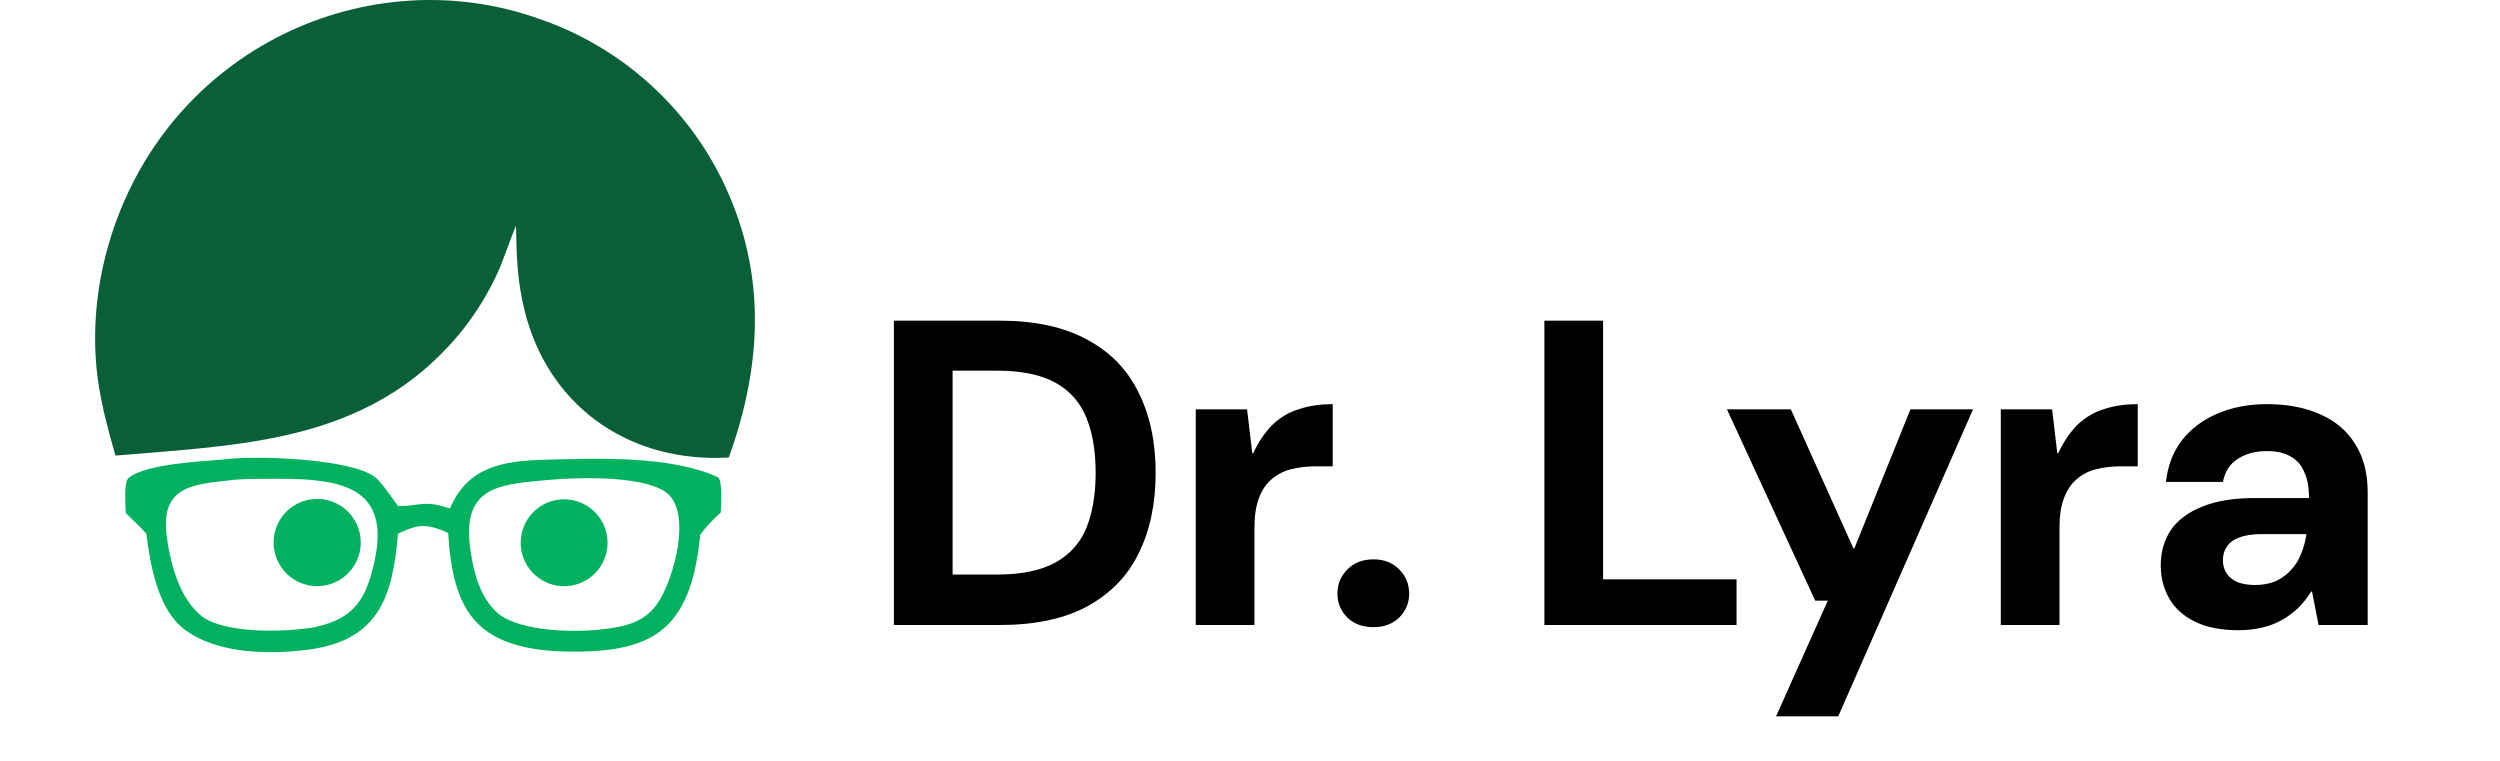
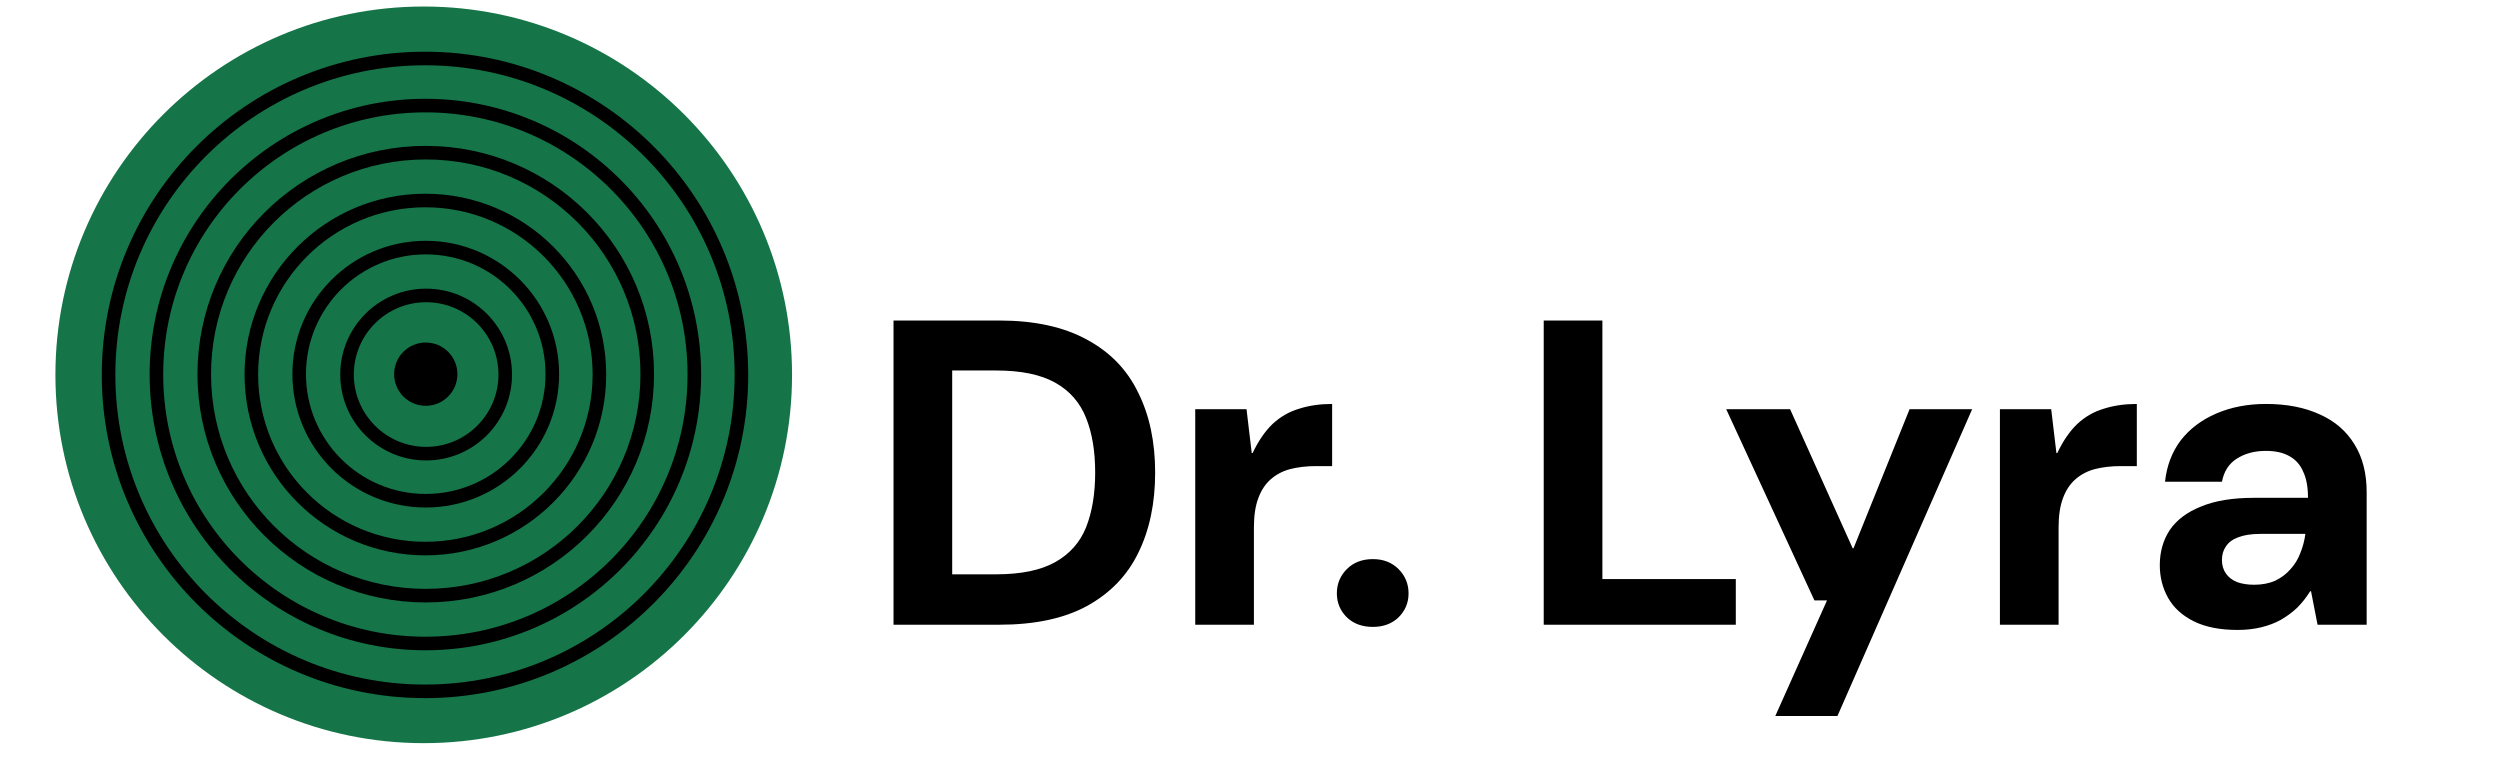
- <svg xmlns="http://www.w3.org/2000/svg" width="184" height="56" viewBox="0 0 184 56" fill="none">
-   <path d="M65.792 46V23.6H73.568C76.171 23.6 78.325 24.069 80.032 25.008C81.739 25.925 82.997 27.227 83.808 28.912C84.64 30.576 85.056 32.539 85.056 34.8C85.056 37.061 84.64 39.035 83.808 40.72C82.997 42.384 81.739 43.685 80.032 44.624C78.347 45.541 76.192 46 73.568 46H65.792ZM70.112 42.288H73.344C75.179 42.288 76.629 41.989 77.696 41.392C78.763 40.795 79.52 39.941 79.968 38.832C80.416 37.701 80.64 36.357 80.64 34.8C80.64 33.221 80.416 31.877 79.968 30.768C79.52 29.637 78.763 28.773 77.696 28.176C76.629 27.579 75.179 27.28 73.344 27.28H70.112V42.288ZM88.008 46V30.128H91.784L92.168 33.36H92.232C92.658 32.464 93.149 31.749 93.704 31.216C94.28 30.683 94.93 30.309 95.656 30.096C96.381 29.861 97.192 29.744 98.088 29.744V34.32H96.904C96.2 34.32 95.56 34.395 94.984 34.544C94.429 34.693 93.949 34.949 93.544 35.312C93.16 35.653 92.861 36.112 92.648 36.688C92.434 37.264 92.328 37.979 92.328 38.832V46H88.008ZM101.091 46.16C100.301 46.16 99.661 45.925 99.171 45.456C98.68 44.965 98.435 44.379 98.435 43.696C98.435 42.992 98.68 42.395 99.171 41.904C99.661 41.413 100.301 41.168 101.091 41.168C101.859 41.168 102.488 41.413 102.979 41.904C103.469 42.395 103.715 42.992 103.715 43.696C103.715 44.379 103.469 44.965 102.979 45.456C102.488 45.925 101.859 46.16 101.091 46.16ZM113.667 46V23.6H117.987V42.64H127.811V46H113.667ZM130.719 52.72L134.527 44.208H133.599L127.103 30.128H131.807L136.415 40.368H136.479L140.607 30.128H145.215L135.295 52.72H130.719ZM147.258 46V30.128H151.034L151.418 33.36H151.482C151.908 32.464 152.399 31.749 152.954 31.216C153.53 30.683 154.18 30.309 154.906 30.096C155.631 29.861 156.442 29.744 157.338 29.744V34.32H156.154C155.45 34.32 154.81 34.395 154.234 34.544C153.679 34.693 153.199 34.949 152.794 35.312C152.41 35.653 152.111 36.112 151.898 36.688C151.684 37.264 151.578 37.979 151.578 38.832V46H147.258ZM164.758 46.384C163.457 46.384 162.379 46.171 161.526 45.744C160.673 45.317 160.043 44.741 159.638 44.016C159.233 43.291 159.03 42.491 159.03 41.616C159.03 40.635 159.275 39.771 159.766 39.024C160.278 38.277 161.046 37.701 162.07 37.296C163.094 36.869 164.385 36.656 165.942 36.656H169.942C169.942 35.867 169.825 35.227 169.59 34.736C169.377 34.224 169.035 33.84 168.566 33.584C168.118 33.328 167.542 33.2 166.838 33.2C166.006 33.2 165.291 33.392 164.694 33.776C164.118 34.139 163.755 34.704 163.606 35.472H159.414C159.542 34.299 159.926 33.285 160.566 32.432C161.227 31.579 162.102 30.917 163.19 30.448C164.278 29.979 165.494 29.744 166.838 29.744C168.374 29.744 169.697 30 170.806 30.512C171.915 31.003 172.769 31.739 173.366 32.72C173.963 33.68 174.262 34.853 174.262 36.24V46H170.646L170.166 43.536H170.102C169.825 43.984 169.505 44.389 169.142 44.752C168.779 45.093 168.374 45.392 167.926 45.648C167.499 45.883 167.019 46.064 166.486 46.192C165.953 46.32 165.377 46.384 164.758 46.384ZM165.974 43.056C166.55 43.056 167.062 42.96 167.51 42.768C167.958 42.555 168.331 42.277 168.63 41.936C168.95 41.595 169.195 41.2 169.366 40.752C169.558 40.283 169.686 39.803 169.75 39.312H166.422C165.761 39.312 165.217 39.397 164.79 39.568C164.385 39.717 164.086 39.941 163.894 40.24C163.702 40.517 163.606 40.848 163.606 41.232C163.606 41.616 163.702 41.947 163.894 42.224C164.086 42.501 164.363 42.715 164.726 42.864C165.089 42.992 165.505 43.056 165.974 43.056Z" fill="black" />
-   <path d="M29.499 0.097C33.023 -0.221 36.574 0.245 39.897 1.463C45.806 3.547 50.637 7.909 53.312 13.577C56.443 20.233 56.07 26.917 53.638 33.675C53.406 33.686 53.175 33.693 52.943 33.697C46.026 33.832 40.362 29.763 38.635 22.958C38.067 20.721 38.016 18.894 37.976 16.614C37.581 17.551 37.187 18.719 36.792 19.707C36.004 21.514 34.962 23.2 33.699 24.713C27.041 32.598 17.772 32.739 8.496 33.532C7.892 31.416 7.296 29.205 7.096 27.012C6.509 20.579 8.652 13.866 12.762 8.908C16.942 3.854 22.968 0.682 29.499 0.097Z" fill="#096038" />
-   <path d="M41.209 36.764C42.95 36.594 44.505 37.856 44.697 39.596C44.889 41.336 43.647 42.907 41.91 43.12C40.767 43.261 39.637 42.776 38.952 41.851C38.266 40.925 38.131 39.702 38.598 38.649C39.066 37.596 40.062 36.876 41.209 36.764Z" fill="#00B25F" />
-   <path d="M16.299 33.832C18.531 33.491 25.84 33.716 27.631 35.14C28.088 35.504 28.881 36.676 29.261 37.203C29.343 37.316 30.223 37.195 30.394 37.172C31.61 37.001 31.988 37.066 33.119 37.43C34.396 34.362 37.02 33.911 40.116 33.836C44.014 33.741 49.276 33.514 52.818 35.11C53.208 35.286 53.059 37.326 53.046 37.718C52.383 38.338 52.097 38.629 51.538 39.341C50.839 46.522 47.981 48.18 41.118 47.937C35.077 47.619 33.332 44.999 32.985 39.23C32.775 39.127 32.558 39.037 32.337 38.958C31.066 38.501 30.422 38.743 29.286 39.288C28.912 43.8 27.941 47.102 22.774 47.801C19.927 48.187 16.075 48.155 13.649 46.379C11.605 44.881 11.079 41.634 10.764 39.268C10.328 38.783 9.728 38.227 9.254 37.761C9.234 37.103 9.115 35.755 9.4 35.243C10.444 34.181 14.705 33.956 16.299 33.832ZM48.873 36.133C46.966 34.973 42.317 35.127 40.053 35.35C36.747 35.652 34.09 35.867 34.579 40.113C34.781 41.865 35.259 43.966 36.683 45.17C38.373 46.513 42.385 46.57 44.447 46.304C45.993 46.119 47.385 45.813 48.347 44.476C49.57 42.776 51.078 37.475 48.873 36.133ZM19.266 35.246C18.59 35.255 17.605 35.245 16.921 35.349C14.092 35.661 11.758 35.817 12.284 39.571C12.563 41.561 13.221 44.097 14.917 45.408C16.693 46.641 20.826 46.513 22.827 46.217C22.936 46.201 23.046 46.182 23.154 46.163C25.428 45.653 26.582 44.734 27.263 42.472C29.395 35.388 24.791 35.172 19.266 35.246Z" fill="#00B25F" />
-   <path d="M22.957 36.744C24.702 36.532 26.293 37.764 26.524 39.507C26.756 41.249 25.543 42.855 23.804 43.106C22.661 43.272 21.517 42.81 20.81 41.897C20.102 40.984 19.939 39.761 20.384 38.695C20.828 37.629 21.811 36.884 22.957 36.744Z" fill="#00B25F" />
+ <svg xmlns="http://www.w3.org/2000/svg" width="100%" height="100%" viewBox="0 0 767 234" version="1.1" xml:space="preserve" style="fill-rule:evenodd;clip-rule:evenodd;stroke-linecap:round;stroke-linejoin:round;stroke-miterlimit:1.5;">
+   <g transform="matrix(4.166667,0,0,4.166667,0,0)">
+     <path d="M65.792,46L65.792,23.6L73.568,23.6C76.171,23.6 78.325,24.069 80.032,25.008C81.739,25.925 82.997,27.227 83.808,28.912C84.64,30.576 85.056,32.539 85.056,34.8C85.056,37.061 84.64,39.035 83.808,40.72C82.997,42.384 81.739,43.685 80.032,44.624C78.347,45.541 76.192,46 73.568,46L65.792,46ZM70.112,42.288L73.344,42.288C75.179,42.288 76.629,41.989 77.696,41.392C78.763,40.795 79.52,39.941 79.968,38.832C80.416,37.701 80.64,36.357 80.64,34.8C80.64,33.221 80.416,31.877 79.968,30.768C79.52,29.637 78.763,28.773 77.696,28.176C76.629,27.579 75.179,27.28 73.344,27.28L70.112,27.28L70.112,42.288ZM88.008,46L88.008,30.128L91.784,30.128L92.168,33.36L92.232,33.36C92.658,32.464 93.149,31.749 93.704,31.216C94.28,30.683 94.93,30.309 95.656,30.096C96.381,29.861 97.192,29.744 98.088,29.744L98.088,34.32L96.904,34.32C96.2,34.32 95.56,34.395 94.984,34.544C94.429,34.693 93.949,34.949 93.544,35.312C93.16,35.653 92.861,36.112 92.648,36.688C92.434,37.264 92.328,37.979 92.328,38.832L92.328,46L88.008,46ZM101.091,46.16C100.301,46.16 99.661,45.925 99.171,45.456C98.68,44.965 98.435,44.379 98.435,43.696C98.435,42.992 98.68,42.395 99.171,41.904C99.661,41.413 100.301,41.168 101.091,41.168C101.859,41.168 102.488,41.413 102.979,41.904C103.469,42.395 103.715,42.992 103.715,43.696C103.715,44.379 103.469,44.965 102.979,45.456C102.488,45.925 101.859,46.16 101.091,46.16ZM113.667,46L113.667,23.6L117.987,23.6L117.987,42.64L127.811,42.64L127.811,46L113.667,46ZM130.719,52.72L134.527,44.208L133.599,44.208L127.103,30.128L131.807,30.128L136.415,40.368L136.479,40.368L140.607,30.128L145.215,30.128L135.295,52.72L130.719,52.72ZM147.258,46L147.258,30.128L151.034,30.128L151.418,33.36L151.482,33.36C151.908,32.464 152.399,31.749 152.954,31.216C153.53,30.683 154.18,30.309 154.906,30.096C155.631,29.861 156.442,29.744 157.338,29.744L157.338,34.32L156.154,34.32C155.45,34.32 154.81,34.395 154.234,34.544C153.679,34.693 153.199,34.949 152.794,35.312C152.41,35.653 152.111,36.112 151.898,36.688C151.684,37.264 151.578,37.979 151.578,38.832L151.578,46L147.258,46ZM164.758,46.384C163.457,46.384 162.379,46.171 161.526,45.744C160.673,45.317 160.043,44.741 159.638,44.016C159.233,43.291 159.03,42.491 159.03,41.616C159.03,40.635 159.275,39.771 159.766,39.024C160.278,38.277 161.046,37.701 162.07,37.296C163.094,36.869 164.385,36.656 165.942,36.656L169.942,36.656C169.942,35.867 169.825,35.227 169.59,34.736C169.377,34.224 169.035,33.84 168.566,33.584C168.118,33.328 167.542,33.2 166.838,33.2C166.006,33.2 165.291,33.392 164.694,33.776C164.118,34.139 163.755,34.704 163.606,35.472L159.414,35.472C159.542,34.299 159.926,33.285 160.566,32.432C161.227,31.579 162.102,30.917 163.19,30.448C164.278,29.979 165.494,29.744 166.838,29.744C168.374,29.744 169.697,30 170.806,30.512C171.915,31.003 172.769,31.739 173.366,32.72C173.963,33.68 174.262,34.853 174.262,36.24L174.262,46L170.646,46L170.166,43.536L170.102,43.536C169.825,43.984 169.505,44.389 169.142,44.752C168.779,45.093 168.374,45.392 167.926,45.648C167.499,45.883 167.019,46.064 166.486,46.192C165.953,46.32 165.377,46.384 164.758,46.384ZM165.974,43.056C166.55,43.056 167.062,42.96 167.51,42.768C167.958,42.555 168.331,42.277 168.63,41.936C168.95,41.595 169.195,41.2 169.366,40.752C169.558,40.283 169.686,39.803 169.75,39.312L166.422,39.312C165.761,39.312 165.217,39.397 164.79,39.568C164.385,39.717 164.086,39.941 163.894,40.24C163.702,40.517 163.606,40.848 163.606,41.232C163.606,41.616 163.702,41.947 163.894,42.224C164.086,42.501 164.363,42.715 164.726,42.864C165.089,42.992 165.505,43.056 165.974,43.056Z" style="fill-rule:nonzero;" />
+   </g>
+   <g transform="matrix(0.238901,0,0,0.238901,-8.562368,-6.122622)">
+     <circle cx="580" cy="507" r="473" style="fill:rgb(21,117,72);" />
+   </g>
+   <g transform="matrix(0.205241,0,0,0.205241,11.34848,10.9678)">
+     <circle cx="580" cy="507" r="473" style="fill:rgb(21,117,72);stroke:black;stroke-width:20.3px;" />
+   </g>
+   <g transform="matrix(0.174455,0,0,0.174455,29.32095,26.45989)">
+     <circle cx="580" cy="507" r="473" style="fill:rgb(21,117,72);stroke:black;stroke-width:23.88px;" />
+   </g>
+   <g transform="matrix(0.143669,0,0,0.143669,47.29342,41.95198)">
+     <circle cx="580" cy="507" r="473" style="fill:rgb(21,117,72);stroke:black;stroke-width:29px;" />
+   </g>
+   <g transform="matrix(0.112883,0,0,0.112883,65.0329,57.67706)">
+     <circle cx="580" cy="507" r="473" style="fill:rgb(21,117,72);stroke:black;stroke-width:36.91px;" />
+   </g>
+   <g transform="matrix(0.082096,0,0,0.082096,83.00537,73.16915)">
+     <circle cx="580" cy="507" r="473" style="fill:rgb(21,117,72);stroke:black;stroke-width:50.75px;" />
+   </g>
+   <g transform="matrix(0.05131,0,0,0.05131,100.9778,88.89423)">
+     <circle cx="580" cy="507" r="473" style="fill:rgb(21,117,72);stroke:black;stroke-width:81.21px;" />
+   </g>
+   <g transform="matrix(0.020524,0,0,0.020524,118.7173,104.3863)">
+     <circle cx="580" cy="507" r="473" />
+   </g>
</svg>
